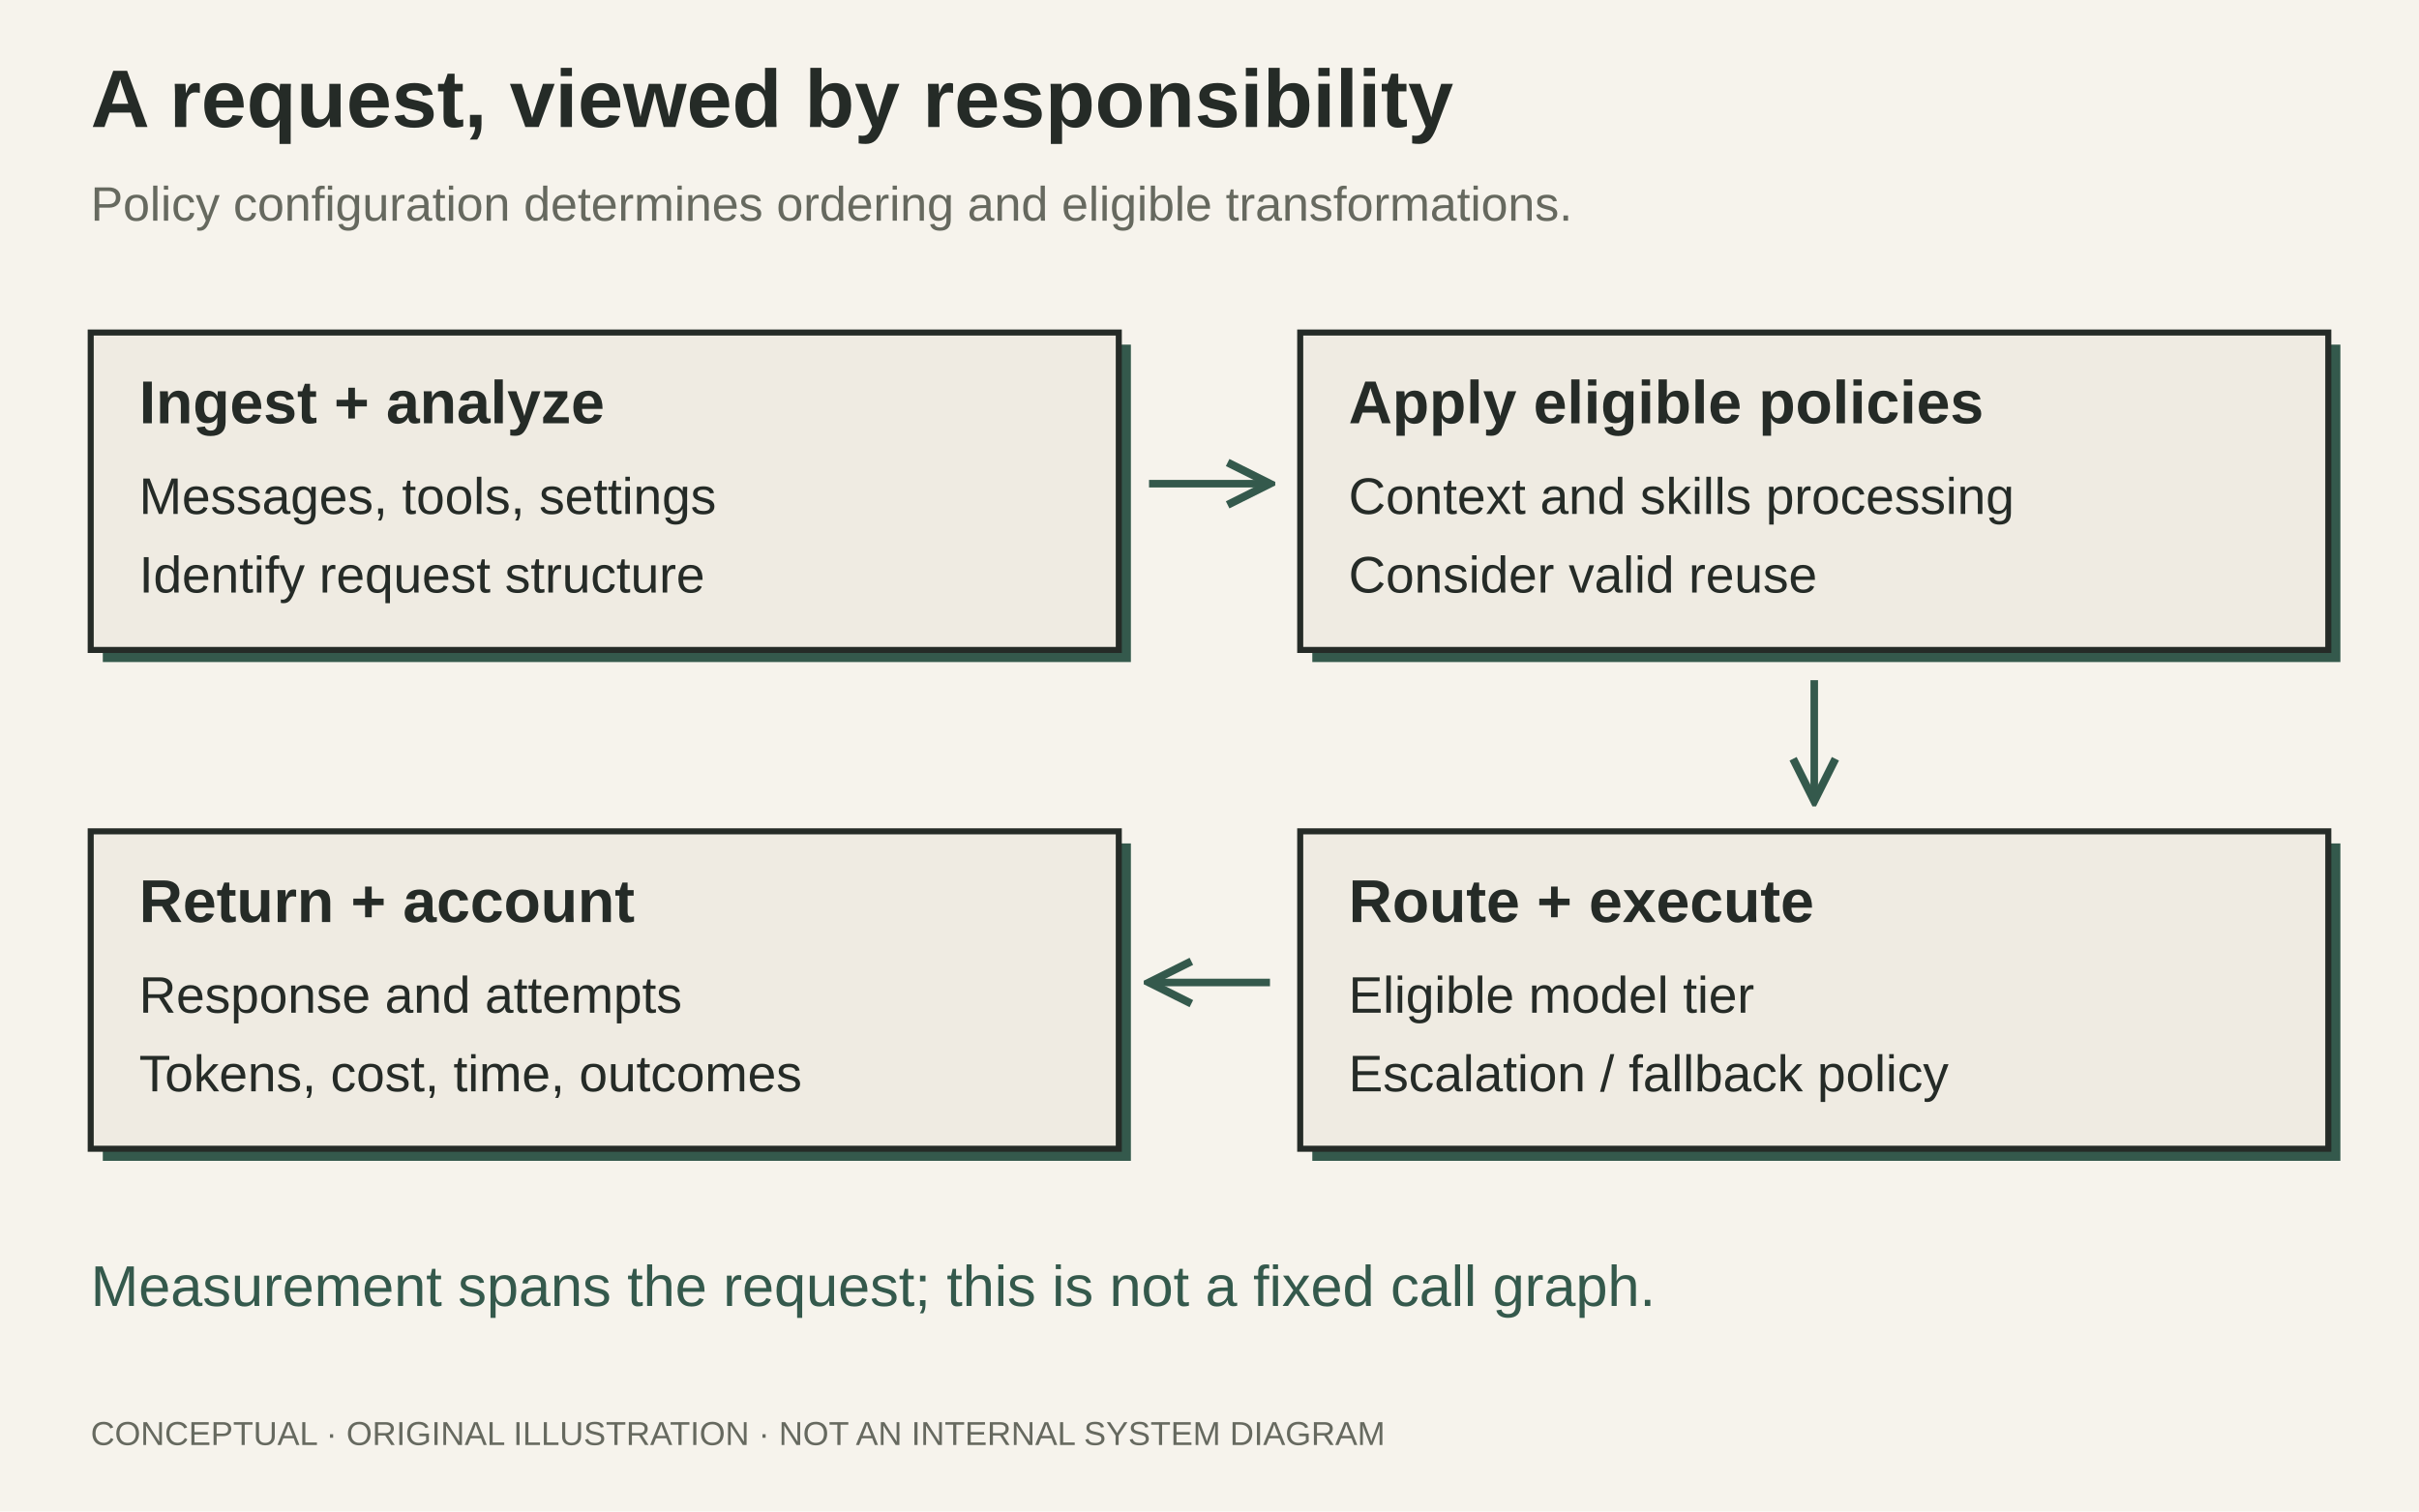
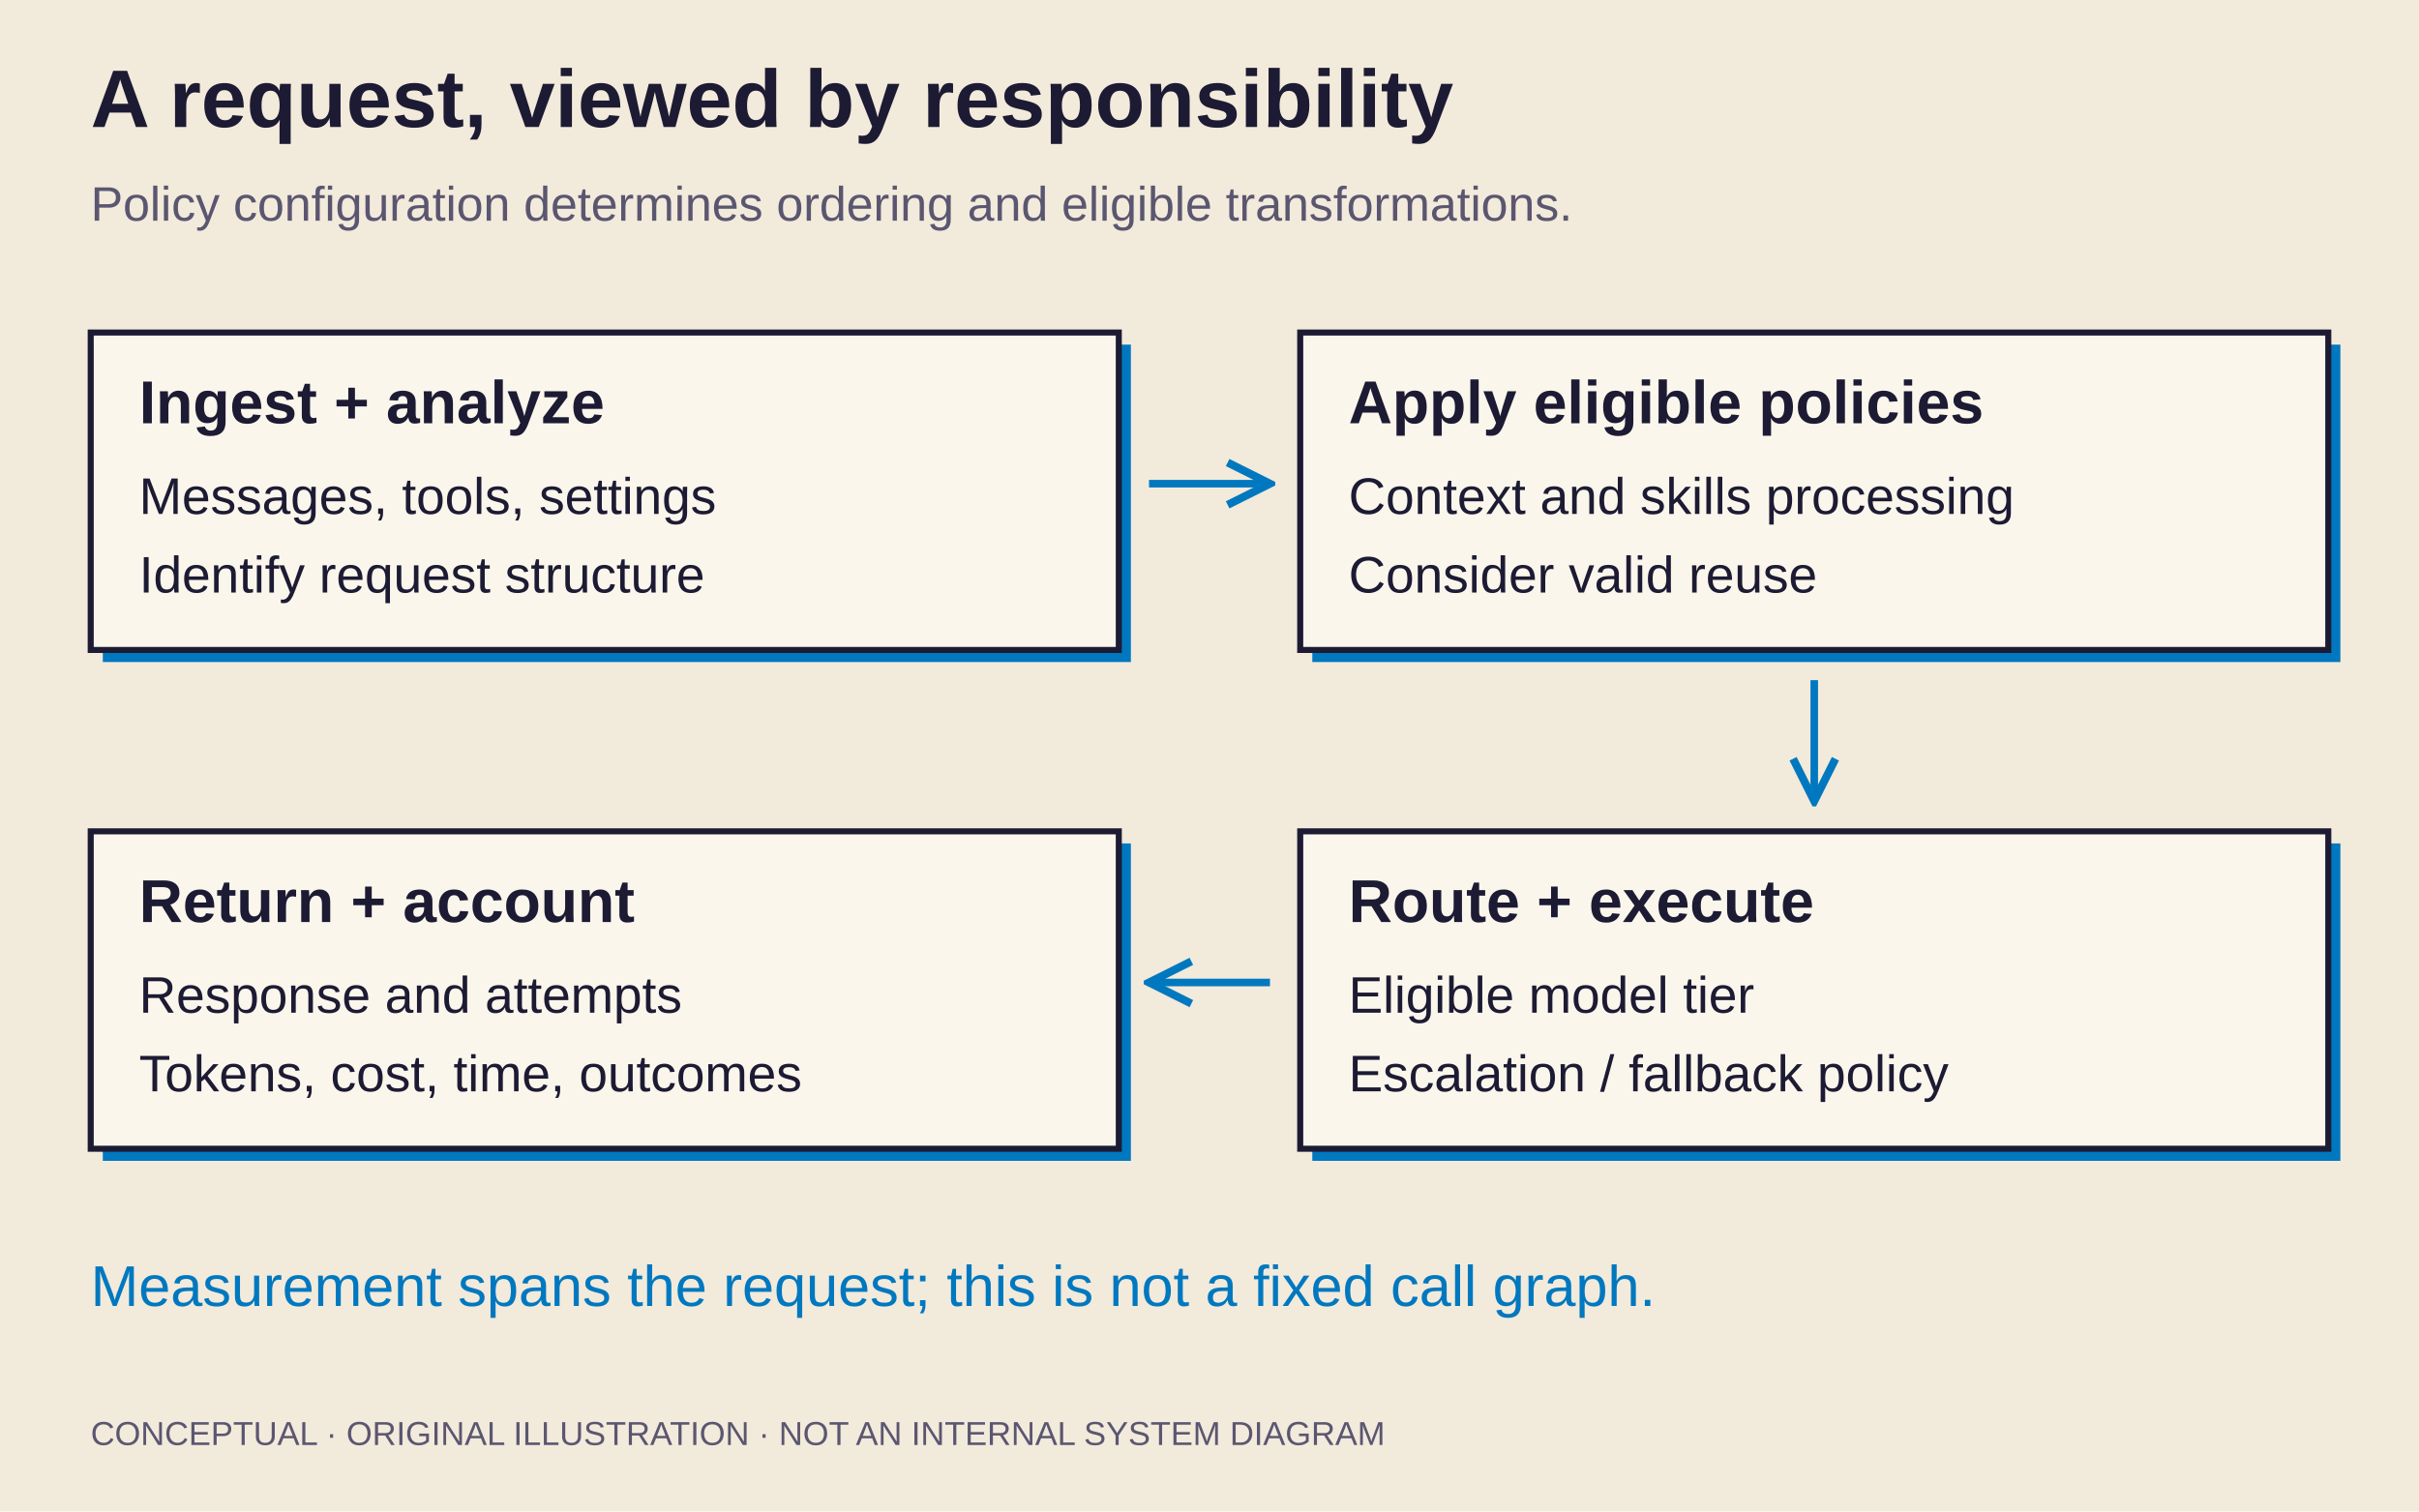
<svg xmlns="http://www.w3.org/2000/svg" width="800" height="500" viewBox="0 0 800 500" role="img" aria-labelledby="title desc">
  <defs>
    <marker id="arrow" viewBox="0 0 10 10" refX="9" refY="5" markerWidth="7" markerHeight="7" orient="auto-start-reverse">
-       <path d="M1 1 L9 5 L1 9" fill="none" stroke="#34594c" stroke-width="1.5" />
+       <path d="M1 1 L9 5 L1 9" fill="none" stroke="#0078bf" stroke-width="1.5" />
    </marker>
  </defs>
-   <rect width="800" height="500" fill="#f6f3ec" />
+   <rect width="800" height="500" fill="#f2eadb" />
  <g font-family="Arial, Helvetica, sans-serif">
-     <text x="30" y="42" font-size="27" fill="#252b27" font-weight="700">
+     <text x="30" y="42" font-size="27" fill="#1d1b33" font-weight="700">
      <tspan x="30" dy="0">A request, viewed by responsibility</tspan>
    </text>
-     <text x="30" y="73" font-size="16" fill="#66695f" font-weight="400">
+     <text x="30" y="73" font-size="16" fill="#5b5670" font-weight="400">
      <tspan x="30" dy="0">Policy configuration determines ordering and eligible transformations.</tspan>
    </text>
-     <rect x="34" y="114" width="340" height="105" fill="#34594c" />
-     <rect x="30" y="110" width="340" height="105" fill="#efebe2" stroke="#252b27" stroke-width="2" />
-     <text x="46" y="140" font-size="20" fill="#252b27" font-weight="700">
+     <rect x="34" y="114" width="340" height="105" fill="#0078bf" />
+     <rect x="30" y="110" width="340" height="105" fill="#fbf6ec" stroke="#1d1b33" stroke-width="2" />
+     <text x="46" y="140" font-size="20" fill="#1d1b33" font-weight="700">
      <tspan x="46" dy="0">Ingest + analyze</tspan>
    </text>
-     <text x="46" y="170" font-size="17" fill="#252b27" font-weight="400">
+     <text x="46" y="170" font-size="17" fill="#1d1b33" font-weight="400">
      <tspan x="46" dy="0">Messages, tools, settings</tspan>
      <tspan x="46" dy="26">Identify request structure</tspan>
    </text>
-     <path d="M380,160 L420,160" fill="none" stroke="#34594c" stroke-width="2.5" marker-end="url(#arrow)" />
-     <rect x="434" y="114" width="340" height="105" fill="#34594c" />
-     <rect x="430" y="110" width="340" height="105" fill="#efebe2" stroke="#252b27" stroke-width="2" />
-     <text x="446" y="140" font-size="20" fill="#252b27" font-weight="700">
+     <path d="M380,160 L420,160" fill="none" stroke="#0078bf" stroke-width="2.5" marker-end="url(#arrow)" />
+     <rect x="434" y="114" width="340" height="105" fill="#0078bf" />
+     <rect x="430" y="110" width="340" height="105" fill="#fbf6ec" stroke="#1d1b33" stroke-width="2" />
+     <text x="446" y="140" font-size="20" fill="#1d1b33" font-weight="700">
      <tspan x="446" dy="0">Apply eligible policies</tspan>
    </text>
-     <text x="446" y="170" font-size="17" fill="#252b27" font-weight="400">
+     <text x="446" y="170" font-size="17" fill="#1d1b33" font-weight="400">
      <tspan x="446" dy="0">Context and skills processing</tspan>
      <tspan x="446" dy="26">Consider valid reuse</tspan>
    </text>
-     <path d="M600,225 L600,265" fill="none" stroke="#34594c" stroke-width="2.5" marker-end="url(#arrow)" />
-     <rect x="434" y="279" width="340" height="105" fill="#34594c" />
-     <rect x="430" y="275" width="340" height="105" fill="#efebe2" stroke="#252b27" stroke-width="2" />
-     <text x="446" y="305" font-size="20" fill="#252b27" font-weight="700">
+     <path d="M600,225 L600,265" fill="none" stroke="#0078bf" stroke-width="2.5" marker-end="url(#arrow)" />
+     <rect x="434" y="279" width="340" height="105" fill="#0078bf" />
+     <rect x="430" y="275" width="340" height="105" fill="#fbf6ec" stroke="#1d1b33" stroke-width="2" />
+     <text x="446" y="305" font-size="20" fill="#1d1b33" font-weight="700">
      <tspan x="446" dy="0">Route + execute</tspan>
    </text>
-     <text x="446" y="335" font-size="17" fill="#252b27" font-weight="400">
+     <text x="446" y="335" font-size="17" fill="#1d1b33" font-weight="400">
      <tspan x="446" dy="0">Eligible model tier</tspan>
      <tspan x="446" dy="26">Escalation / fallback policy</tspan>
    </text>
-     <path d="M420,325 L380,325" fill="none" stroke="#34594c" stroke-width="2.5" marker-end="url(#arrow)" />
-     <rect x="34" y="279" width="340" height="105" fill="#34594c" />
-     <rect x="30" y="275" width="340" height="105" fill="#efebe2" stroke="#252b27" stroke-width="2" />
-     <text x="46" y="305" font-size="20" fill="#252b27" font-weight="700">
+     <path d="M420,325 L380,325" fill="none" stroke="#0078bf" stroke-width="2.5" marker-end="url(#arrow)" />
+     <rect x="34" y="279" width="340" height="105" fill="#0078bf" />
+     <rect x="30" y="275" width="340" height="105" fill="#fbf6ec" stroke="#1d1b33" stroke-width="2" />
+     <text x="46" y="305" font-size="20" fill="#1d1b33" font-weight="700">
      <tspan x="46" dy="0">Return + account</tspan>
    </text>
-     <text x="46" y="335" font-size="17" fill="#252b27" font-weight="400">
+     <text x="46" y="335" font-size="17" fill="#1d1b33" font-weight="400">
      <tspan x="46" dy="0">Response and attempts</tspan>
      <tspan x="46" dy="26">Tokens, cost, time, outcomes</tspan>
    </text>
-     <text x="30" y="432" font-size="19" fill="#34594c" font-weight="400">
+     <text x="30" y="432" font-size="19" fill="#0078bf" font-weight="400">
      <tspan x="30" dy="0">Measurement spans the request; this is not a fixed call graph.</tspan>
    </text>
-     <text x="30" y="478" font-size="11" fill="#66695f" font-weight="400">
+     <text x="30" y="478" font-size="11" fill="#5b5670" font-weight="400">
      <tspan x="30" dy="0">CONCEPTUAL · ORIGINAL ILLUSTRATION · NOT AN INTERNAL SYSTEM DIAGRAM</tspan>
    </text>
  </g>
</svg>
